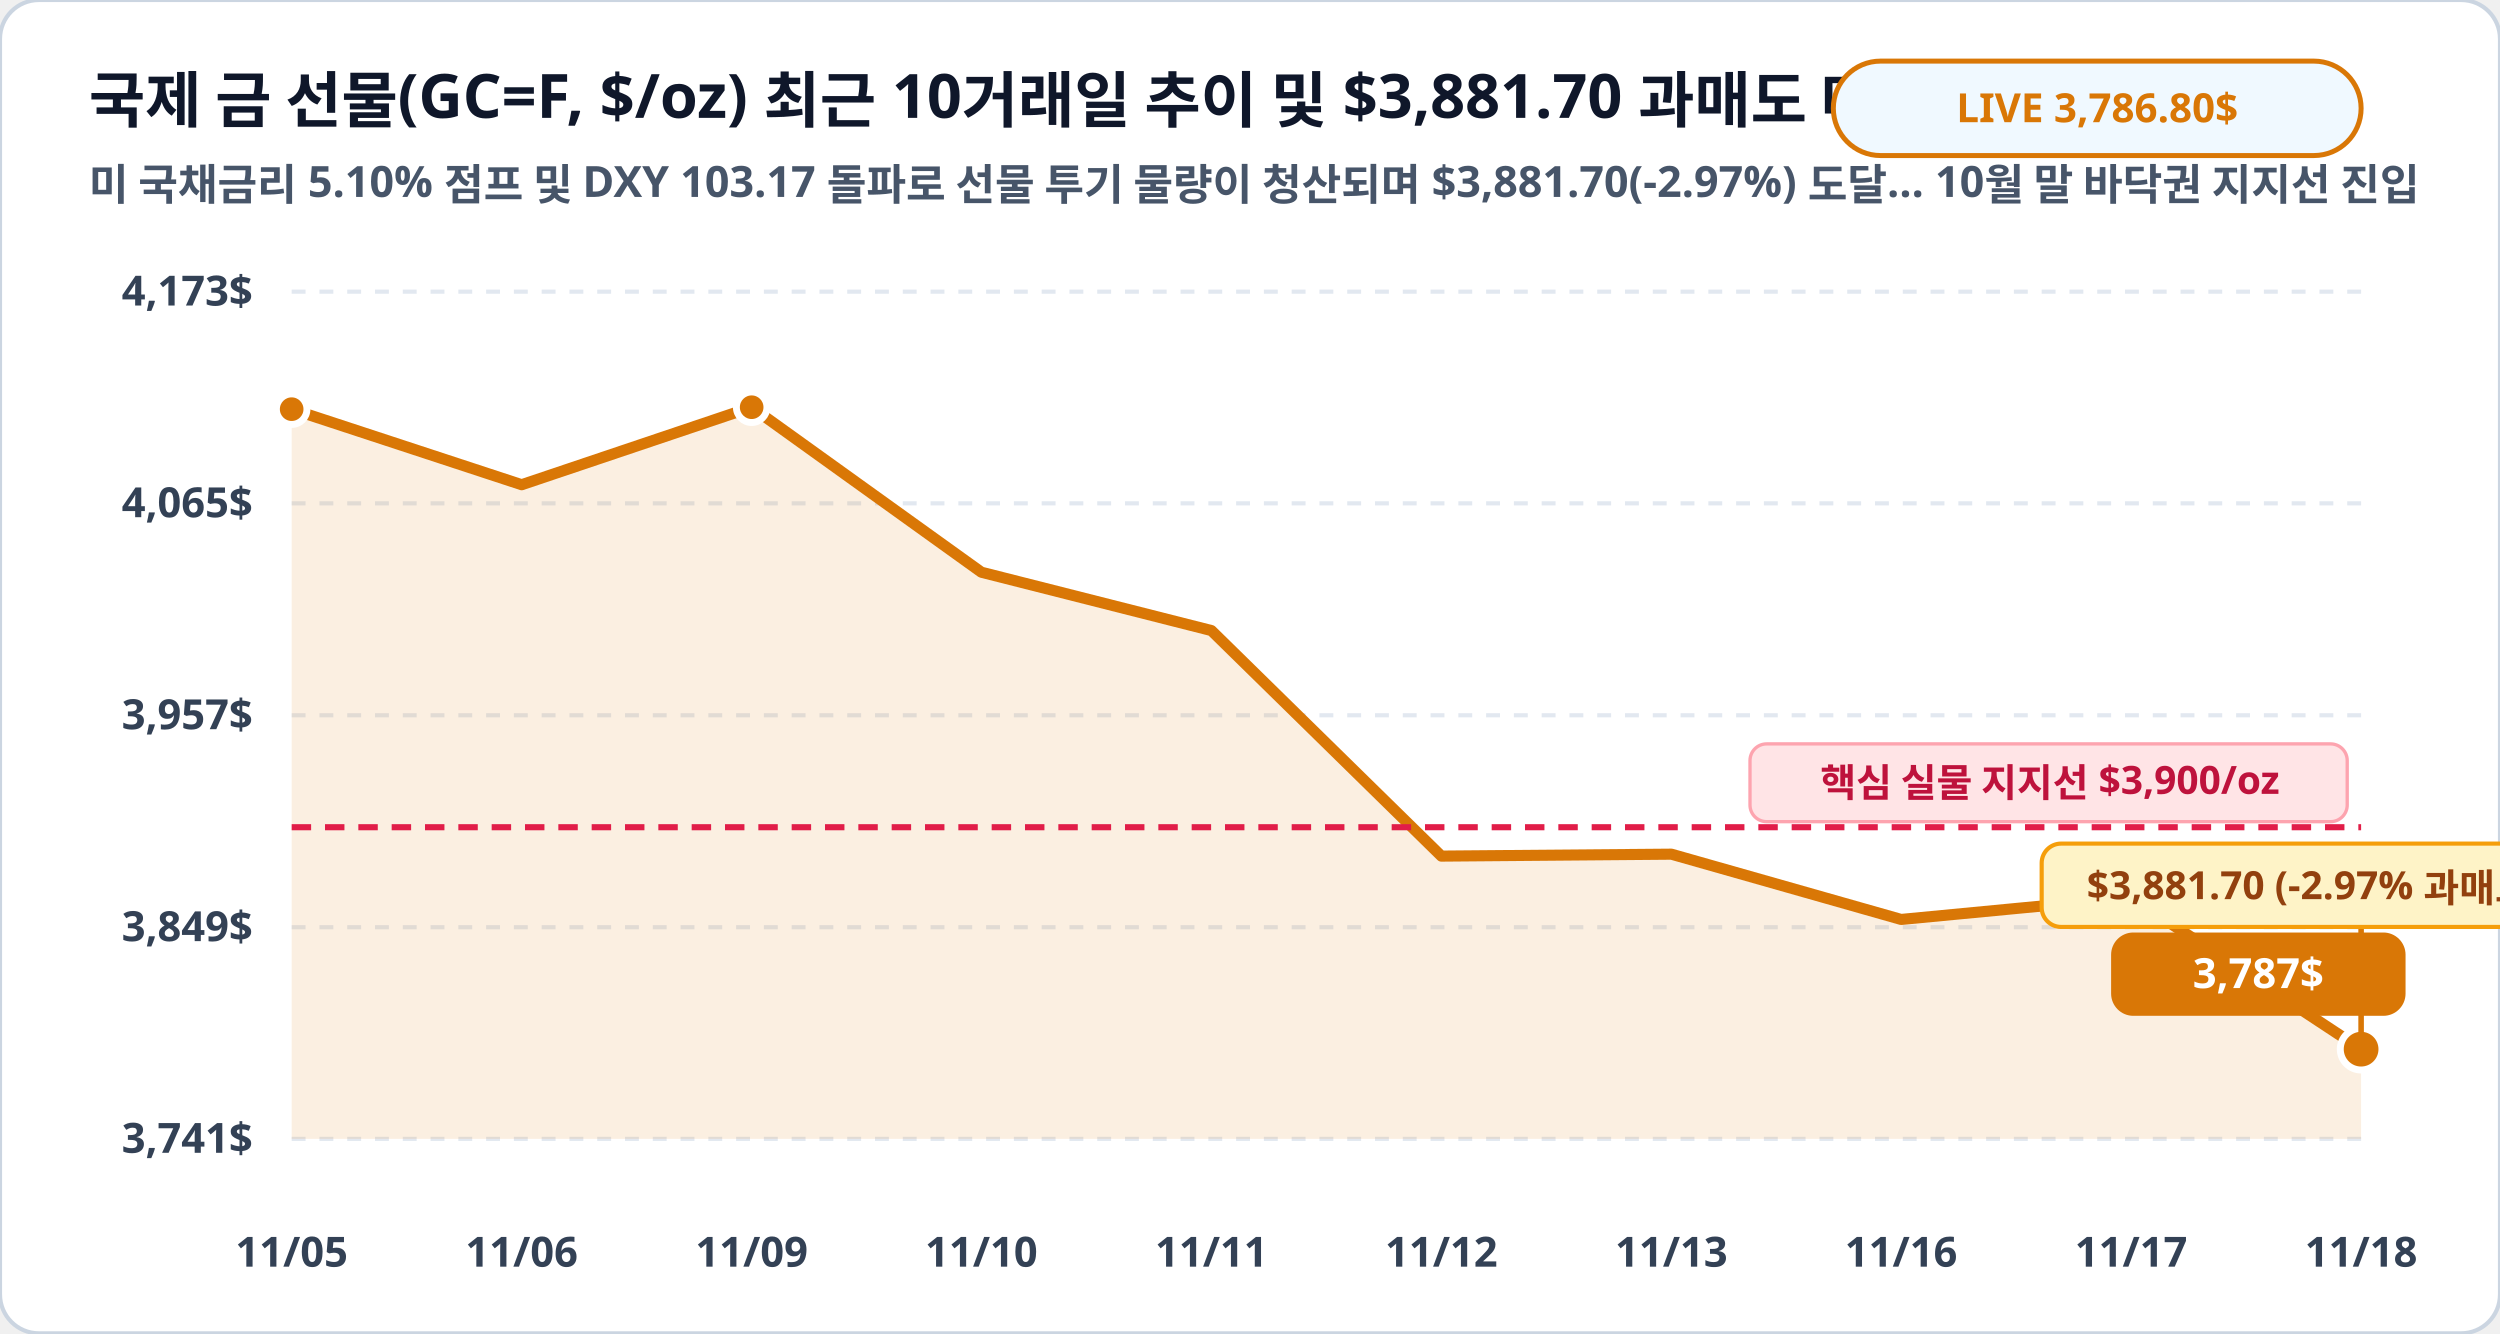
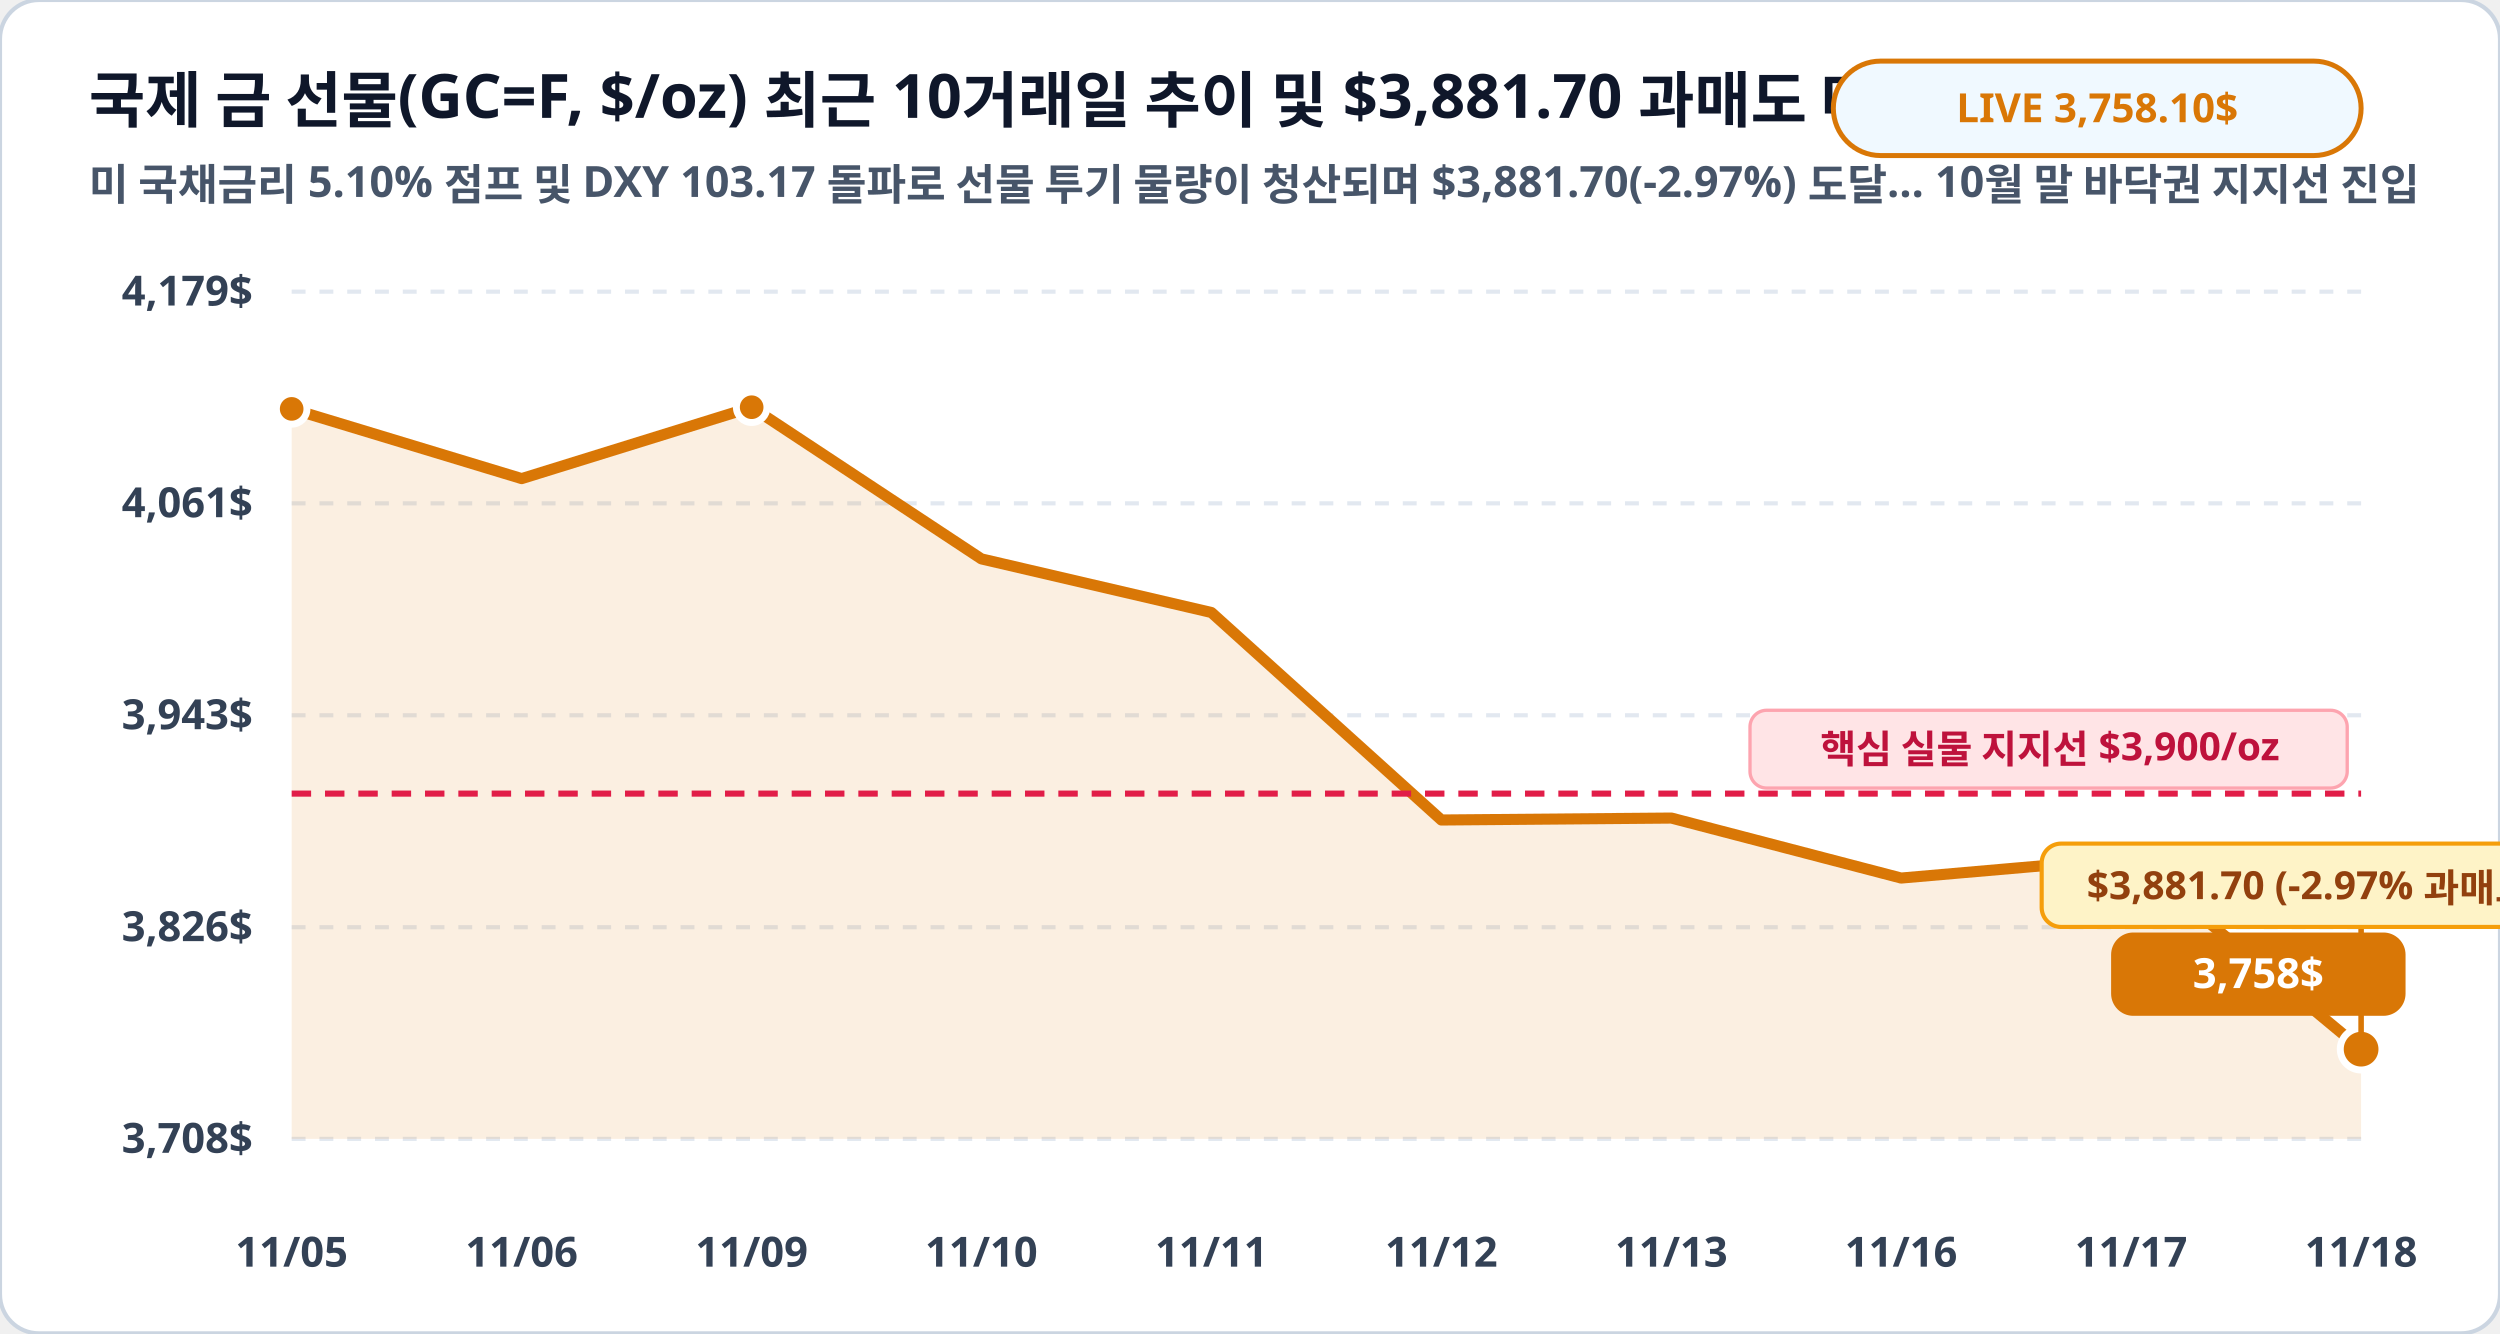
<svg xmlns="http://www.w3.org/2000/svg" viewBox="0 0 900 480" width="100%" height="100%">
  <rect width="900" height="480" rx="14" fill="#ffffff" stroke="#cbd5e1" stroke-width="1.5" />
  <text x="32" y="44" fill="#0f172a" font-family="Pretendard, sans-serif" font-size="22" font-weight="900">국제 금 선물(GC=F, $/oz) 최근 10거래일 추이 및 $3,881.70 과매도 매수 구간 ($/oz)</text>
  <text x="32" y="72" fill="#475569" font-family="Pretendard, sans-serif" font-size="15.5" font-weight="600">미 국채금리 5.10% 점프 및 DXY 103.17 돌파로 선물 투기 물량이 청산되며 $3,881.70(-2.97%) 도달… 10월 말 바닥권 지지선 진입</text>
  <rect x="660" y="22" width="190" height="34" rx="17" fill="#f0f9ff" stroke="#d97706" stroke-width="1.8" />
-   <text x="755" y="44" fill="#d97706" font-family="Pretendard, sans-serif" font-size="14.5" font-weight="800" text-anchor="middle">LIVE 3,786.80$</text>
+   <text x="755" y="44" fill="#d97706" font-family="Pretendard, sans-serif" font-size="14.5" font-weight="800" text-anchor="middle">LIVE 3,758.10$</text>
  <line x1="105" y1="105.0" x2="850" y2="105.0" stroke="#e2e8f0" stroke-width="1.5" stroke-dasharray="5,5" />
-   <text x="91" y="110.0" fill="#334155" font-family="Pretendard, sans-serif" font-size="15" font-weight="700" text-anchor="end">4,173$</text>
+   <text x="91" y="110.0" fill="#334155" font-family="Pretendard, sans-serif" font-size="15" font-weight="700" text-anchor="end">4,179$</text>
  <line x1="105" y1="181.2" x2="850" y2="181.2" stroke="#e2e8f0" stroke-width="1.5" stroke-dasharray="5,5" />
-   <text x="91" y="186.2" fill="#334155" font-family="Pretendard, sans-serif" font-size="15" font-weight="700" text-anchor="end">4,065$</text>
+   <text x="91" y="186.2" fill="#334155" font-family="Pretendard, sans-serif" font-size="15" font-weight="700" text-anchor="end">4,061$</text>
  <line x1="105" y1="257.5" x2="850" y2="257.5" stroke="#e2e8f0" stroke-width="1.5" stroke-dasharray="5,5" />
-   <text x="91" y="262.5" fill="#334155" font-family="Pretendard, sans-serif" font-size="15" font-weight="700" text-anchor="end">3,957$</text>
+   <text x="91" y="262.5" fill="#334155" font-family="Pretendard, sans-serif" font-size="15" font-weight="700" text-anchor="end">3,943$</text>
  <line x1="105" y1="333.8" x2="850" y2="333.8" stroke="#e2e8f0" stroke-width="1.5" stroke-dasharray="5,5" />
-   <text x="91" y="338.8" fill="#334155" font-family="Pretendard, sans-serif" font-size="15" font-weight="700" text-anchor="end">3,849$</text>
+   <text x="91" y="338.8" fill="#334155" font-family="Pretendard, sans-serif" font-size="15" font-weight="700" text-anchor="end">3,826$</text>
  <line x1="105" y1="410.0" x2="850" y2="410.0" stroke="#e2e8f0" stroke-width="1.5" stroke-dasharray="5,5" />
-   <text x="91" y="415.0" fill="#334155" font-family="Pretendard, sans-serif" font-size="15" font-weight="700" text-anchor="end">3,741$</text>
-   <polygon points="105.0,410.0 105.0,147.3 187.8,174.5 270.6,146.6 353.3,206.0 436.1,227.0 518.9,308.2 601.7,307.5 684.4,331.0 767.2,323.1 850.0,377.7 850.0,410.0" fill="#d97706" fill-opacity="0.12" />
-   <polyline fill="none" stroke="#d97706" stroke-width="4" stroke-linecap="round" stroke-linejoin="round" points="105.0,147.3 187.8,174.5 270.6,146.6 353.3,206.0 436.1,227.0 518.9,308.2 601.7,307.5 684.4,331.0 767.2,323.1 850.0,377.7" />
-   <line x1="105" y1="297.8" x2="850" y2="297.8" stroke="#e11d48" stroke-width="2.2" stroke-dasharray="7,5" />
-   <rect x="630" y="267.8" width="215" height="28" rx="6" fill="#ffe4e6" stroke="#fda4af" stroke-width="1.2" />
-   <text x="738" y="286.8" fill="#be123c" font-family="Pretendard, sans-serif" font-size="14" font-weight="800" text-anchor="middle">핵심 실물 지지선 $3,900/oz</text>
-   <circle cx="105.0" cy="147.3" r="5.5" fill="#d97706" stroke="#ffffff" stroke-width="2.5" />
+   <text x="91" y="415.0" fill="#334155" font-family="Pretendard, sans-serif" font-size="15" font-weight="700" text-anchor="end">3,708$</text>
+   <polygon points="105.0,410.0 105.0,147.2 187.8,172.3 270.6,146.6 353.3,201.2 436.1,220.5 518.9,295.2 601.7,294.5 684.4,316.1 767.2,308.9 850.0,377.7 850.0,410.0" fill="#d97706" fill-opacity="0.12" />
+   <polyline fill="none" stroke="#d97706" stroke-width="4" stroke-linecap="round" stroke-linejoin="round" points="105.0,147.2 187.8,172.3 270.6,146.6 353.3,201.2 436.1,220.5 518.9,295.2 601.7,294.5 684.4,316.1 767.2,308.9 850.0,377.7" />
+   <line x1="105" y1="285.7" x2="850" y2="285.7" stroke="#e11d48" stroke-width="2.2" stroke-dasharray="7,5" />
+   <rect x="630" y="255.7" width="215" height="28" rx="6" fill="#ffe4e6" stroke="#fda4af" stroke-width="1.2" />
+   <text x="738" y="274.7" fill="#be123c" font-family="Pretendard, sans-serif" font-size="14" font-weight="800" text-anchor="middle">핵심 실물 지지선 $3,900/oz</text>
+   <circle cx="105.0" cy="147.2" r="5.5" fill="#d97706" stroke="#ffffff" stroke-width="2.5" />
  <circle cx="270.6" cy="146.6" r="5.5" fill="#d97706" stroke="#ffffff" stroke-width="2.5" />
  <circle cx="850.0" cy="377.7" r="7.5" fill="#d97706" stroke="#ffffff" stroke-width="2.5" />
  <rect x="760.0" y="335.7" width="106" height="30" rx="8" fill="#d97706" />
-   <text x="813.0" y="355.7" fill="#ffffff" font-family="Pretendard, sans-serif" font-size="15" font-weight="800" text-anchor="middle">3,787$</text>
+   <text x="813.0" y="355.7" fill="#ffffff" font-family="Pretendard, sans-serif" font-size="15" font-weight="800" text-anchor="middle">3,758$</text>
  <line x1="850.0" y1="377.7" x2="850.0" y2="333.7" stroke="#d97706" stroke-width="2" />
  <rect x="735.0" y="303.7" width="230" height="30" rx="7" fill="#fef3c7" stroke="#f59e0b" stroke-width="1.5" />
  <text x="850.0" y="323.7" fill="#92400e" font-family="Pretendard, sans-serif" font-size="14" font-weight="800" text-anchor="middle">$3,881.70 (-2.97% 과매도 바닥!)</text>
  <text x="105.0" y="456" fill="#334155" font-family="Pretendard, sans-serif" font-size="15" font-weight="700" text-anchor="middle">11/05</text>
  <text x="187.8" y="456" fill="#334155" font-family="Pretendard, sans-serif" font-size="15" font-weight="700" text-anchor="middle">11/06</text>
  <text x="270.6" y="456" fill="#334155" font-family="Pretendard, sans-serif" font-size="15" font-weight="700" text-anchor="middle">11/09</text>
  <text x="353.3" y="456" fill="#334155" font-family="Pretendard, sans-serif" font-size="15" font-weight="700" text-anchor="middle">11/10</text>
  <text x="436.1" y="456" fill="#334155" font-family="Pretendard, sans-serif" font-size="15" font-weight="700" text-anchor="middle">11/11</text>
  <text x="518.9" y="456" fill="#334155" font-family="Pretendard, sans-serif" font-size="15" font-weight="700" text-anchor="middle">11/12</text>
  <text x="601.7" y="456" fill="#334155" font-family="Pretendard, sans-serif" font-size="15" font-weight="700" text-anchor="middle">11/13</text>
  <text x="684.4" y="456" fill="#334155" font-family="Pretendard, sans-serif" font-size="15" font-weight="700" text-anchor="middle">11/16</text>
  <text x="767.2" y="456" fill="#334155" font-family="Pretendard, sans-serif" font-size="15" font-weight="700" text-anchor="middle">11/17</text>
  <text x="850.0" y="456" fill="#334155" font-family="Pretendard, sans-serif" font-size="15" font-weight="700" text-anchor="middle">11/18</text>
</svg>
